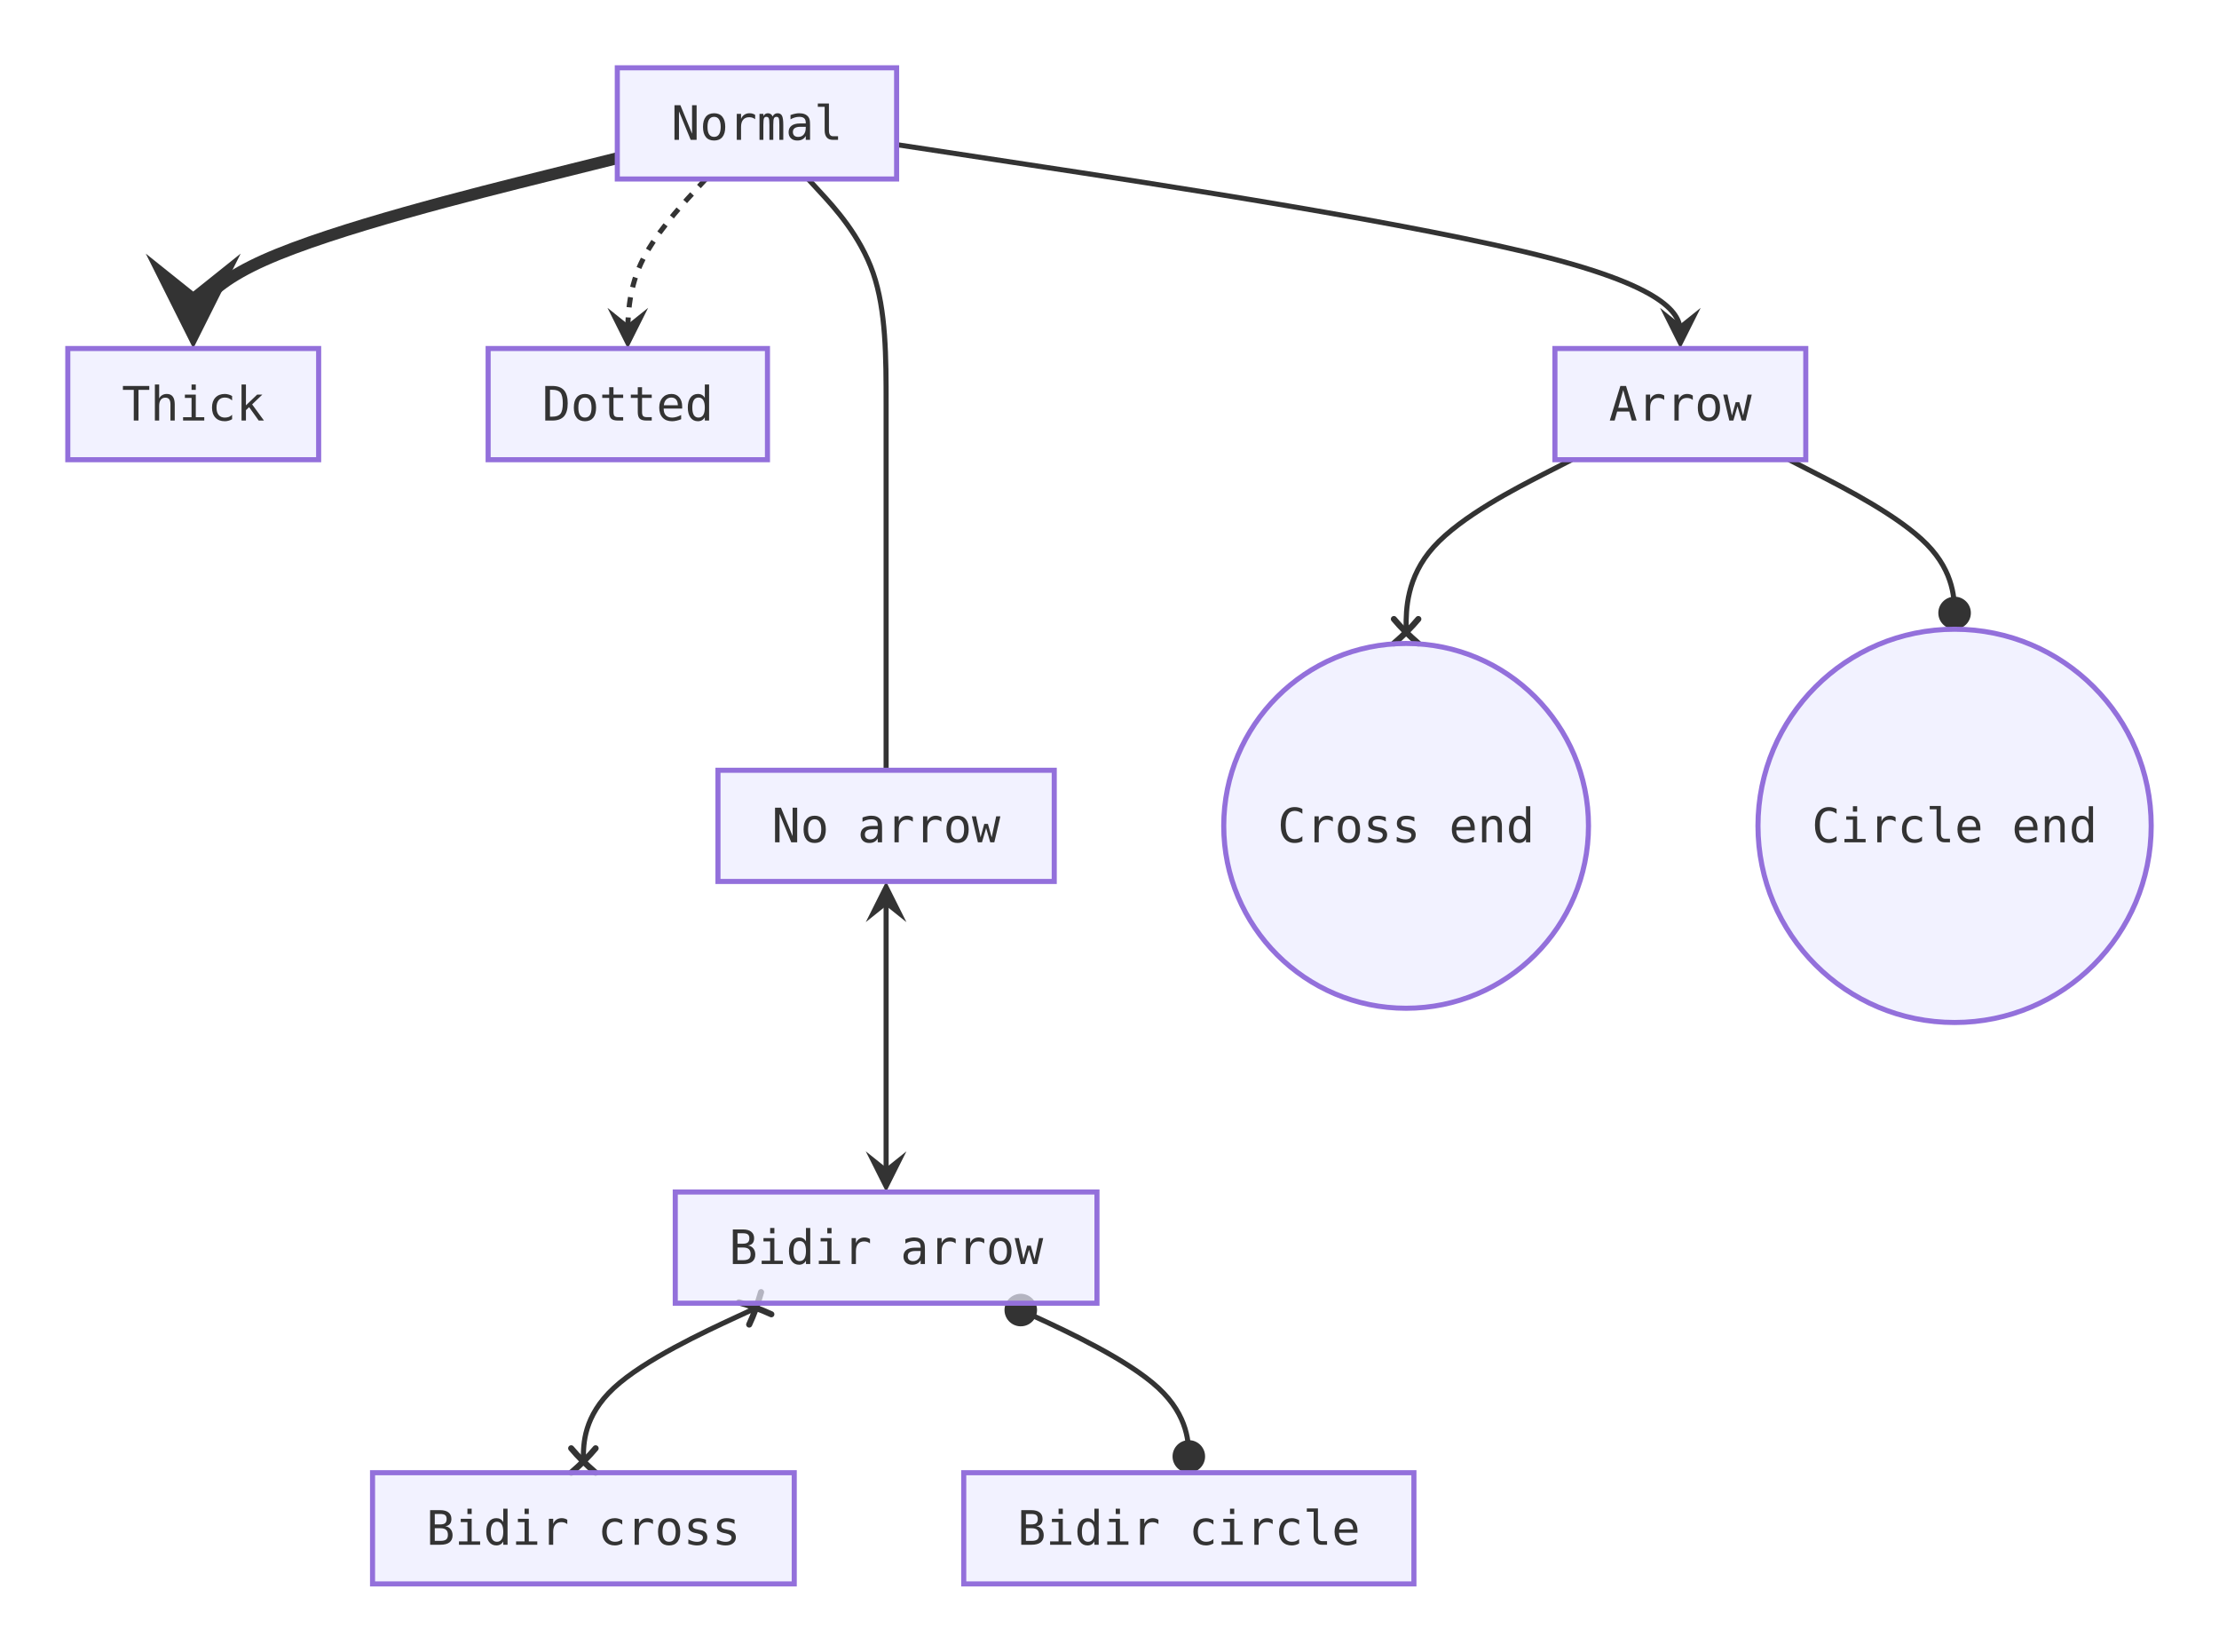
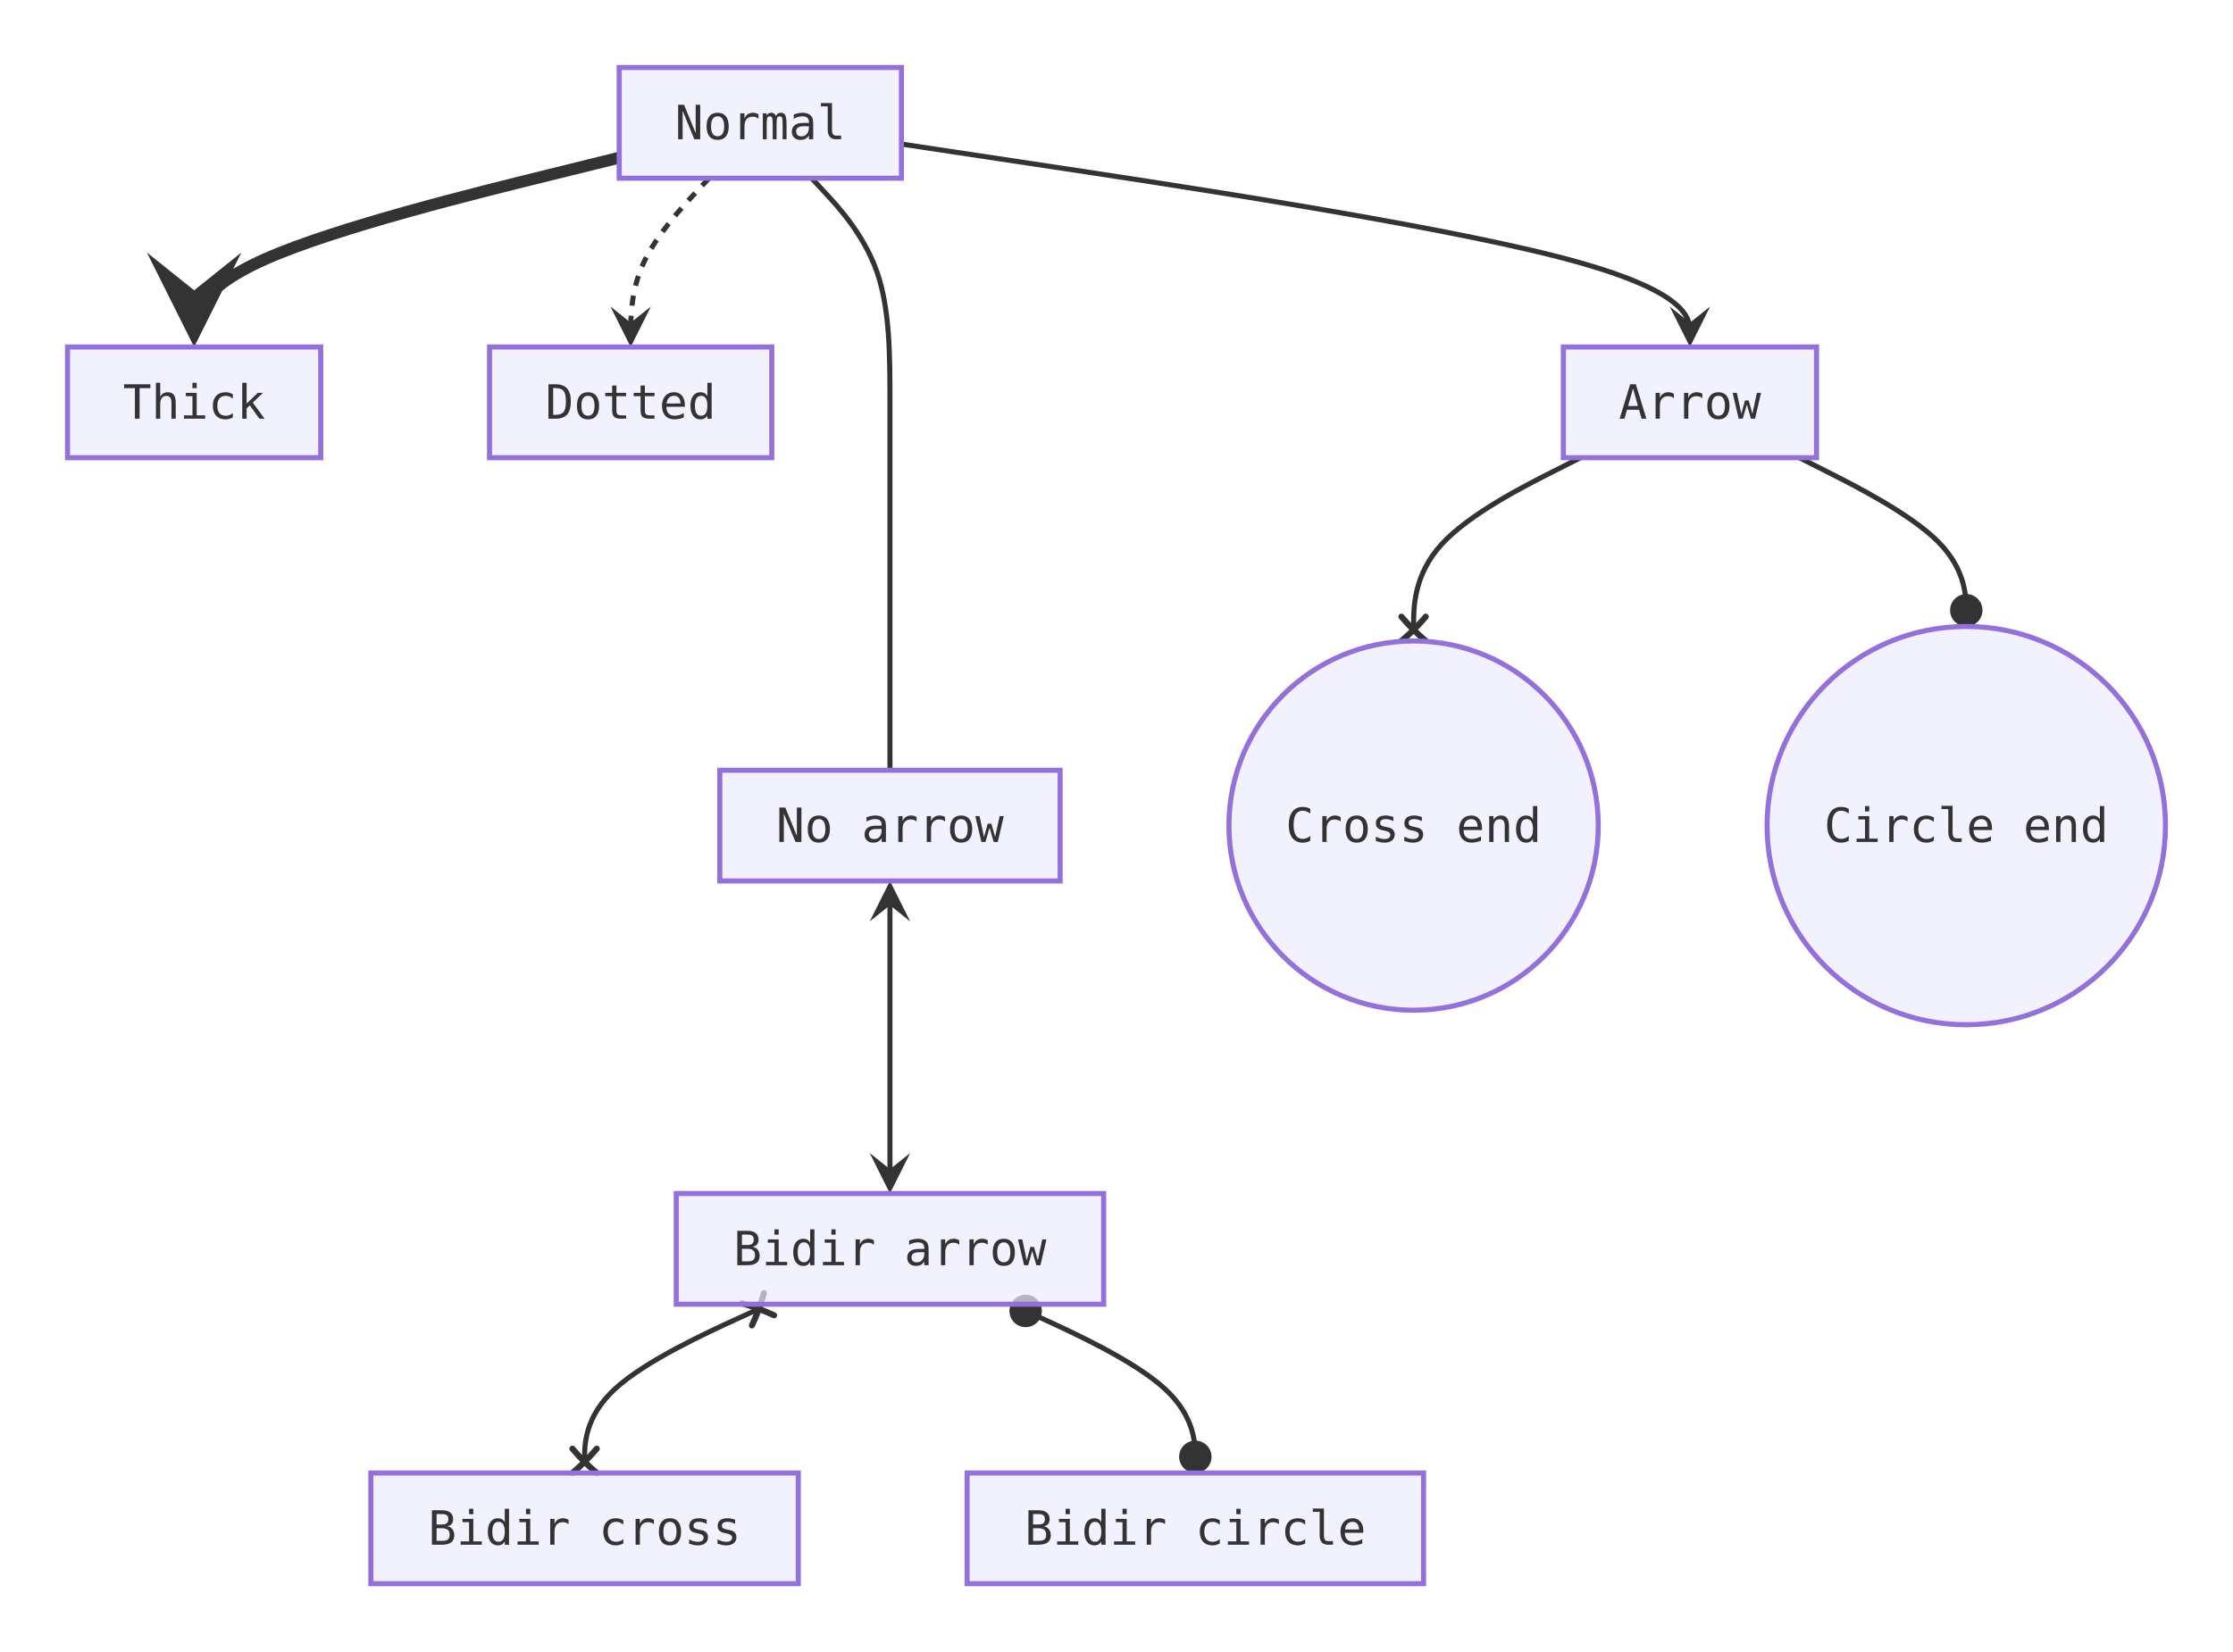
- <svg xmlns="http://www.w3.org/2000/svg" viewBox="0 0 654.6 487.2" width="654.6" height="487.2">
+ <svg xmlns="http://www.w3.org/2000/svg" viewBox="0 0 661.4 489.2" width="661.4" height="489.2">
  <defs>
    <marker id="arrow-point-333333" viewBox="0 0 10 10" refX="8" refY="5" markerWidth="8" markerHeight="8" orient="auto-start-reverse">
      <path d="M10 5 L0 10 L4 5 L0 0 Z" fill="#333333" />
    </marker>
    <marker id="marker-circle-333333" viewBox="0 0 10 10" refX="7" refY="5" markerWidth="8" markerHeight="8" orient="auto-start-reverse">
      <circle cx="5" cy="5" r="4" fill="#333333" />
    </marker>
    <marker id="marker-cross-333333" viewBox="0 0 10 10" refX="6" refY="5" markerWidth="8" markerHeight="8" orient="auto-start-reverse">
      <path d="M2 2 Q5 4.5 8 8 M8 2 Q5 5.5 2 8" fill="none" stroke="#333333" stroke-width="1.5" stroke-linecap="round" />
    </marker>
  </defs>
  <g transform="translate(20, 20)">
-     <path d="M244.5 22.66 L283.03 28.52 C321.57 34.37 398.63 46.09 437.17 56.11 C475.7 66.13 475.7 74.47 475.7 78.63 L475.7 80.4" fill="none" stroke="#333333" stroke-width="1.5" marker-end="url(#arrow-point-333333)" />
-     <path d="M218.39 32.8 L222.23 36.97 C226.06 41.13 233.73 49.47 237.57 60.53 C241.4 71.6 241.4 85.4 241.4 99.2 C241.4 113 241.4 126.8 241.4 144.8 C241.4 162.8 241.4 185 241.4 196.1 L241.4 207.2" fill="none" stroke="#333333" stroke-width="1.5" />
-     <path d="M188.21 32.8 L184.37 36.97 C180.54 41.13 172.87 49.47 169.03 57.8 C165.2 66.13 165.2 74.47 165.2 78.63 L165.2 80.4" fill="none" stroke="#333333" stroke-width="1.5" stroke-dasharray="3 3" marker-end="url(#arrow-point-333333)" />
-     <path d="M162.1 26.66 L141.25 31.85 C120.4 37.04 78.7 47.42 57.85 56.78 C37 66.13 37 74.47 37 77.2" fill="none" stroke="#333333" stroke-width="3.5" marker-end="url(#arrow-point-333333)" />
-     <path d="M507.75 115.6 L515.89 119.77 C524.03 123.93 540.32 132.27 548.46 140.6 C556.6 148.93 556.6 157.27 556.6 161.43 L556.6 163.2" fill="none" stroke="#333333" stroke-width="1.5" marker-end="url(#marker-circle-333333)" />
-     <path d="M443.65 115.6 L435.51 119.77 C427.37 123.93 411.08 132.27 402.94 141.3 C394.8 150.33 394.8 160.07 394.8 164.93 L394.8 167.4" fill="none" stroke="#333333" stroke-width="1.5" marker-end="url(#marker-cross-333333)" />
-     <path d="M241.4 242.4 L241.4 251.1 C241.4 262.2 241.4 284.4 241.4 299.67 C241.4 314.93 241.4 323.27 241.4 327.43 L241.4 329.2" fill="none" stroke="#333333" stroke-width="1.5" marker-start="url(#arrow-point-333333)" marker-end="url(#arrow-point-333333)" />
-     <path d="M278.95 365.41 L285.76 368.57 C294.75 372.73 312.72 381.07 321.71 389.4 C330.7 397.73 330.7 406.07 330.7 410.23 L330.7 412" fill="none" stroke="#333333" stroke-width="1.5" marker-start="url(#marker-circle-333333)" marker-end="url(#marker-circle-333333)" />
-     <path d="M203.85 365.41 L197.04 368.57 C188.05 372.73 170.08 381.07 161.09 389.4 C152.1 397.73 152.1 406.07 152.1 410.23 L152.1 412" fill="none" stroke="#333333" stroke-width="1.5" marker-start="url(#marker-cross-333333)" marker-end="url(#marker-cross-333333)" />
-     <rect x="162.1" y="0" width="82.4" height="32.8" fill="#ececffb2" stroke="#9370db" stroke-width="1.5" />
-     <text x="203.3" y="16.4" text-anchor="middle" dominant-baseline="central" font-size="14px" font-family="'Intel One Mono', 'SF Mono', 'Cascadia Code', 'JetBrains Mono', 'Fira Code', 'Consolas', 'Menlo', monospace" fill="#333333">Normal</text>
-     <rect x="438.7" y="82.8" width="74" height="32.8" fill="#ececffb2" stroke="#9370db" stroke-width="1.5" />
-     <text x="475.7" y="99.2" text-anchor="middle" dominant-baseline="central" font-size="14px" font-family="'Intel One Mono', 'SF Mono', 'Cascadia Code', 'JetBrains Mono', 'Fira Code', 'Consolas', 'Menlo', monospace" fill="#333333">Arrow</text>
-     <rect x="191.8" y="207.2" width="99.2" height="32.8" fill="#ececffb2" stroke="#9370db" stroke-width="1.5" />
-     <text x="241.4" y="223.6" text-anchor="middle" dominant-baseline="central" font-size="14px" font-family="'Intel One Mono', 'SF Mono', 'Cascadia Code', 'JetBrains Mono', 'Fira Code', 'Consolas', 'Menlo', monospace" fill="#333333">No arrow</text>
-     <rect x="124" y="82.8" width="82.4" height="32.8" fill="#ececffb2" stroke="#9370db" stroke-width="1.5" />
-     <text x="165.2" y="99.2" text-anchor="middle" dominant-baseline="central" font-size="14px" font-family="'Intel One Mono', 'SF Mono', 'Cascadia Code', 'JetBrains Mono', 'Fira Code', 'Consolas', 'Menlo', monospace" fill="#333333">Dotted</text>
-     <rect x="0" y="82.8" width="74" height="32.8" fill="#ececffb2" stroke="#9370db" stroke-width="1.5" />
-     <text x="37" y="99.2" text-anchor="middle" dominant-baseline="central" font-size="14px" font-family="'Intel One Mono', 'SF Mono', 'Cascadia Code', 'JetBrains Mono', 'Fira Code', 'Consolas', 'Menlo', monospace" fill="#333333">Thick</text>
-     <circle cx="556.6" cy="223.6" r="58" fill="#ececffb2" stroke="#9370db" stroke-width="1.5" />
-     <text x="556.6" y="223.6" text-anchor="middle" dominant-baseline="central" font-size="14px" font-family="'Intel One Mono', 'SF Mono', 'Cascadia Code', 'JetBrains Mono', 'Fira Code', 'Consolas', 'Menlo', monospace" fill="#333333">Circle end</text>
-     <circle cx="394.8" cy="223.6" r="53.8" fill="#ececffb2" stroke="#9370db" stroke-width="1.5" />
-     <text x="394.8" y="223.6" text-anchor="middle" dominant-baseline="central" font-size="14px" font-family="'Intel One Mono', 'SF Mono', 'Cascadia Code', 'JetBrains Mono', 'Fira Code', 'Consolas', 'Menlo', monospace" fill="#333333">Cross end</text>
-     <rect x="179.2" y="331.6" width="124.4" height="32.8" fill="#ececffb2" stroke="#9370db" stroke-width="1.5" />
-     <text x="241.4" y="348" text-anchor="middle" dominant-baseline="central" font-size="14px" font-family="'Intel One Mono', 'SF Mono', 'Cascadia Code', 'JetBrains Mono', 'Fira Code', 'Consolas', 'Menlo', monospace" fill="#333333">Bidir arrow</text>
-     <rect x="264.3" y="414.4" width="132.8" height="32.8" fill="#ececffb2" stroke="#9370db" stroke-width="1.5" />
-     <text x="330.7" y="430.8" text-anchor="middle" dominant-baseline="central" font-size="14px" font-family="'Intel One Mono', 'SF Mono', 'Cascadia Code', 'JetBrains Mono', 'Fira Code', 'Consolas', 'Menlo', monospace" fill="#333333">Bidir circle</text>
-     <rect x="89.9" y="414.4" width="124.4" height="32.8" fill="#ececffb2" stroke="#9370db" stroke-width="1.5" />
-     <text x="152.1" y="430.8" text-anchor="middle" dominant-baseline="central" font-size="14px" font-family="'Intel One Mono', 'SF Mono', 'Cascadia Code', 'JetBrains Mono', 'Fira Code', 'Consolas', 'Menlo', monospace" fill="#333333">Bidir cross</text>
+     <path d="M247 22.68 L285.93 28.54 C324.85 34.39 402.7 46.09 441.62 56.11 C480.55 66.13 480.55 74.47 480.55 78.63 L480.55 80.4" fill="none" stroke="#333333" stroke-width="1.5" marker-end="url(#arrow-point-333333)" />
+     <path d="M220.41 32.8 L224.28 36.97 C228.14 41.13 235.87 49.47 239.74 60.53 C243.6 71.6 243.6 85.4 243.6 99.2 C243.6 113 243.6 126.8 243.6 144.97 C243.6 163.13 243.6 185.67 243.6 196.93 L243.6 208.2" fill="none" stroke="#333333" stroke-width="1.5" />
+     <path d="M189.99 32.8 L186.12 36.97 C182.26 41.13 174.53 49.47 170.66 57.8 C166.8 66.13 166.8 74.47 166.8 78.63 L166.8 80.4" fill="none" stroke="#333333" stroke-width="1.5" stroke-dasharray="3 3" marker-end="url(#arrow-point-333333)" />
+     <path d="M163.4 26.72 L142.42 31.9 C121.43 37.08 79.47 47.44 58.48 56.79 C37.5 66.13 37.5 74.47 37.5 77.2" fill="none" stroke="#333333" stroke-width="3.5" marker-end="url(#arrow-point-333333)" />
+     <path d="M512.97 115.6 L521.21 119.77 C529.45 123.93 545.92 132.27 554.16 140.6 C562.4 148.93 562.4 157.27 562.4 161.43 L562.4 163.2" fill="none" stroke="#333333" stroke-width="1.5" marker-end="url(#marker-circle-333333)" />
+     <path d="M448.13 115.6 L439.89 119.77 C431.65 123.93 415.18 132.27 406.94 141.32 C398.7 150.37 398.7 160.13 398.7 165.02 L398.7 167.5" fill="none" stroke="#333333" stroke-width="1.5" marker-end="url(#marker-cross-333333)" />
+     <path d="M243.6 243.4 L243.6 252.27 C243.6 263.53 243.6 286.07 243.6 301.5 C243.6 316.93 243.6 325.27 243.6 329.43 L243.6 331.2" fill="none" stroke="#333333" stroke-width="1.5" marker-start="url(#arrow-point-333333)" marker-end="url(#arrow-point-333333)" />
+     <path d="M281.61 367.4 L288.53 370.57 C297.64 374.73 315.84 383.07 324.95 391.4 C334.05 399.73 334.05 408.07 334.05 412.23 L334.05 414" fill="none" stroke="#333333" stroke-width="1.5" marker-start="url(#marker-circle-333333)" marker-end="url(#marker-circle-333333)" />
+     <path d="M205.59 367.4 L198.67 370.57 C189.56 374.73 171.36 383.07 162.25 391.4 C153.15 399.73 153.15 408.07 153.15 412.23 L153.15 414" fill="none" stroke="#333333" stroke-width="1.5" marker-start="url(#marker-cross-333333)" marker-end="url(#marker-cross-333333)" />
+     <rect x="163.4" y="0" width="83.6" height="32.8" fill="#ececffb2" stroke="#9370db" stroke-width="1.5" />
+     <text x="205.2" y="16.4" text-anchor="middle" dominant-baseline="central" font-size="14px" font-family="'Intel One Mono', 'SF Mono', 'Cascadia Code', 'JetBrains Mono', 'Fira Code', 'Consolas', 'Menlo', monospace" fill="#333333">Normal</text>
+     <rect x="443.05" y="82.8" width="75" height="32.8" fill="#ececffb2" stroke="#9370db" stroke-width="1.5" />
+     <text x="480.55" y="99.2" text-anchor="middle" dominant-baseline="central" font-size="14px" font-family="'Intel One Mono', 'SF Mono', 'Cascadia Code', 'JetBrains Mono', 'Fira Code', 'Consolas', 'Menlo', monospace" fill="#333333">Arrow</text>
+     <rect x="193.2" y="208.2" width="100.8" height="32.8" fill="#ececffb2" stroke="#9370db" stroke-width="1.5" />
+     <text x="243.6" y="224.6" text-anchor="middle" dominant-baseline="central" font-size="14px" font-family="'Intel One Mono', 'SF Mono', 'Cascadia Code', 'JetBrains Mono', 'Fira Code', 'Consolas', 'Menlo', monospace" fill="#333333">No arrow</text>
+     <rect x="125" y="82.8" width="83.6" height="32.8" fill="#ececffb2" stroke="#9370db" stroke-width="1.5" />
+     <text x="166.8" y="99.2" text-anchor="middle" dominant-baseline="central" font-size="14px" font-family="'Intel One Mono', 'SF Mono', 'Cascadia Code', 'JetBrains Mono', 'Fira Code', 'Consolas', 'Menlo', monospace" fill="#333333">Dotted</text>
+     <rect x="0" y="82.8" width="75" height="32.8" fill="#ececffb2" stroke="#9370db" stroke-width="1.5" />
+     <text x="37.5" y="99.2" text-anchor="middle" dominant-baseline="central" font-size="14px" font-family="'Intel One Mono', 'SF Mono', 'Cascadia Code', 'JetBrains Mono', 'Fira Code', 'Consolas', 'Menlo', monospace" fill="#333333">Thick</text>
+     <circle cx="562.4" cy="224.6" r="59" fill="#ececffb2" stroke="#9370db" stroke-width="1.5" />
+     <text x="562.4" y="224.6" text-anchor="middle" dominant-baseline="central" font-size="14px" font-family="'Intel One Mono', 'SF Mono', 'Cascadia Code', 'JetBrains Mono', 'Fira Code', 'Consolas', 'Menlo', monospace" fill="#333333">Circle end</text>
+     <circle cx="398.7" cy="224.6" r="54.7" fill="#ececffb2" stroke="#9370db" stroke-width="1.5" />
+     <text x="398.7" y="224.6" text-anchor="middle" dominant-baseline="central" font-size="14px" font-family="'Intel One Mono', 'SF Mono', 'Cascadia Code', 'JetBrains Mono', 'Fira Code', 'Consolas', 'Menlo', monospace" fill="#333333">Cross end</text>
+     <rect x="180.3" y="333.6" width="126.6" height="32.8" fill="#ececffb2" stroke="#9370db" stroke-width="1.5" />
+     <text x="243.6" y="350" text-anchor="middle" dominant-baseline="central" font-size="14px" font-family="'Intel One Mono', 'SF Mono', 'Cascadia Code', 'JetBrains Mono', 'Fira Code', 'Consolas', 'Menlo', monospace" fill="#333333">Bidir arrow</text>
+     <rect x="266.45" y="416.4" width="135.2" height="32.8" fill="#ececffb2" stroke="#9370db" stroke-width="1.5" />
+     <text x="334.05" y="432.8" text-anchor="middle" dominant-baseline="central" font-size="14px" font-family="'Intel One Mono', 'SF Mono', 'Cascadia Code', 'JetBrains Mono', 'Fira Code', 'Consolas', 'Menlo', monospace" fill="#333333">Bidir circle</text>
+     <rect x="89.85" y="416.4" width="126.6" height="32.8" fill="#ececffb2" stroke="#9370db" stroke-width="1.5" />
+     <text x="153.15" y="432.8" text-anchor="middle" dominant-baseline="central" font-size="14px" font-family="'Intel One Mono', 'SF Mono', 'Cascadia Code', 'JetBrains Mono', 'Fira Code', 'Consolas', 'Menlo', monospace" fill="#333333">Bidir cross</text>
  </g>
</svg>
